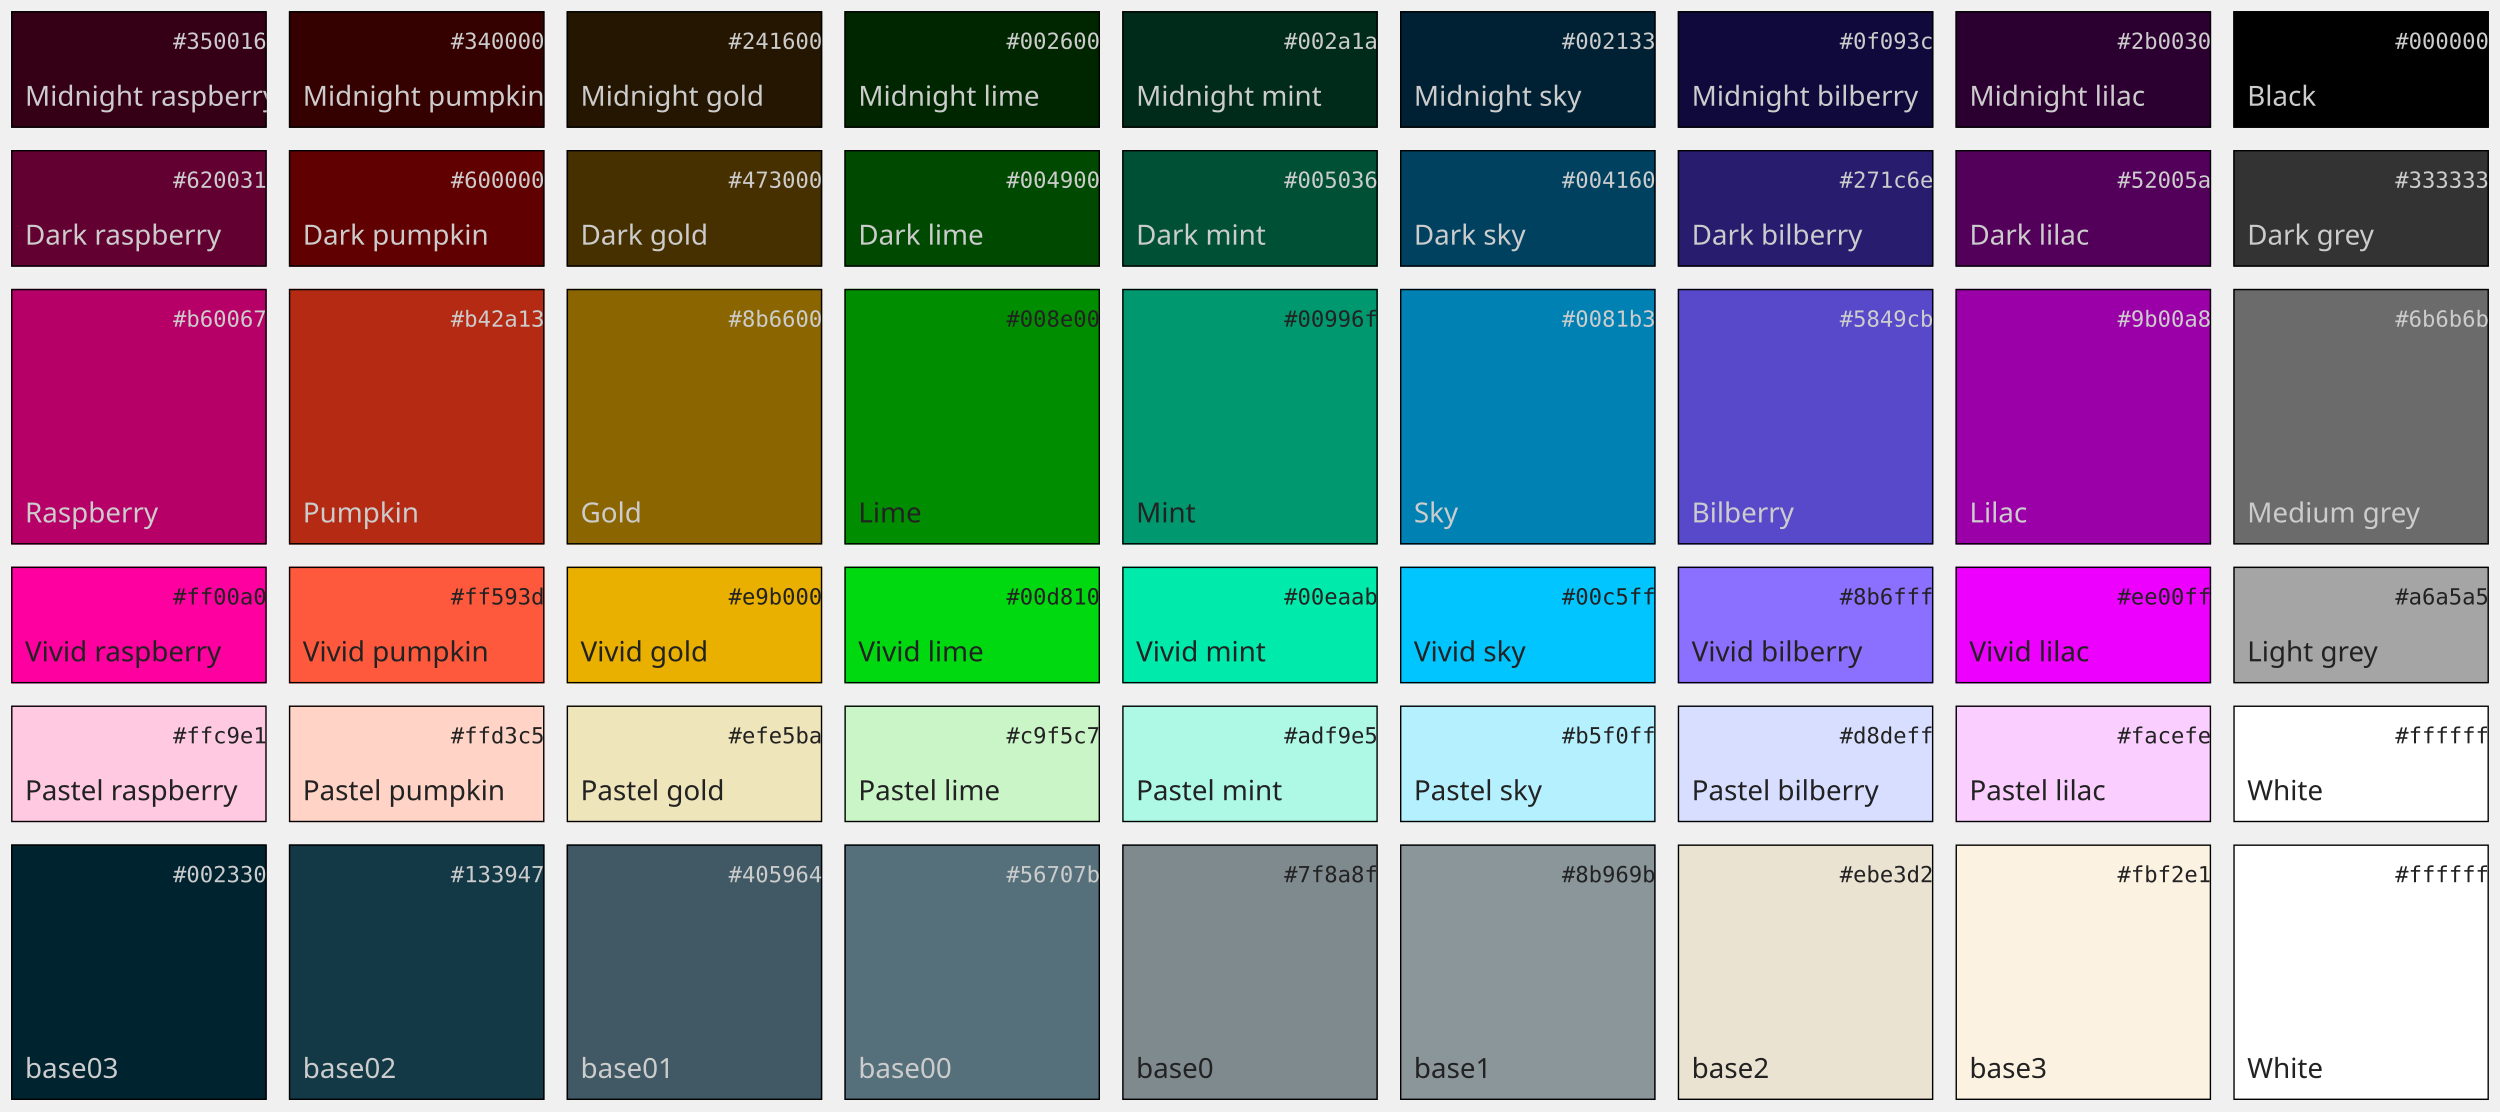
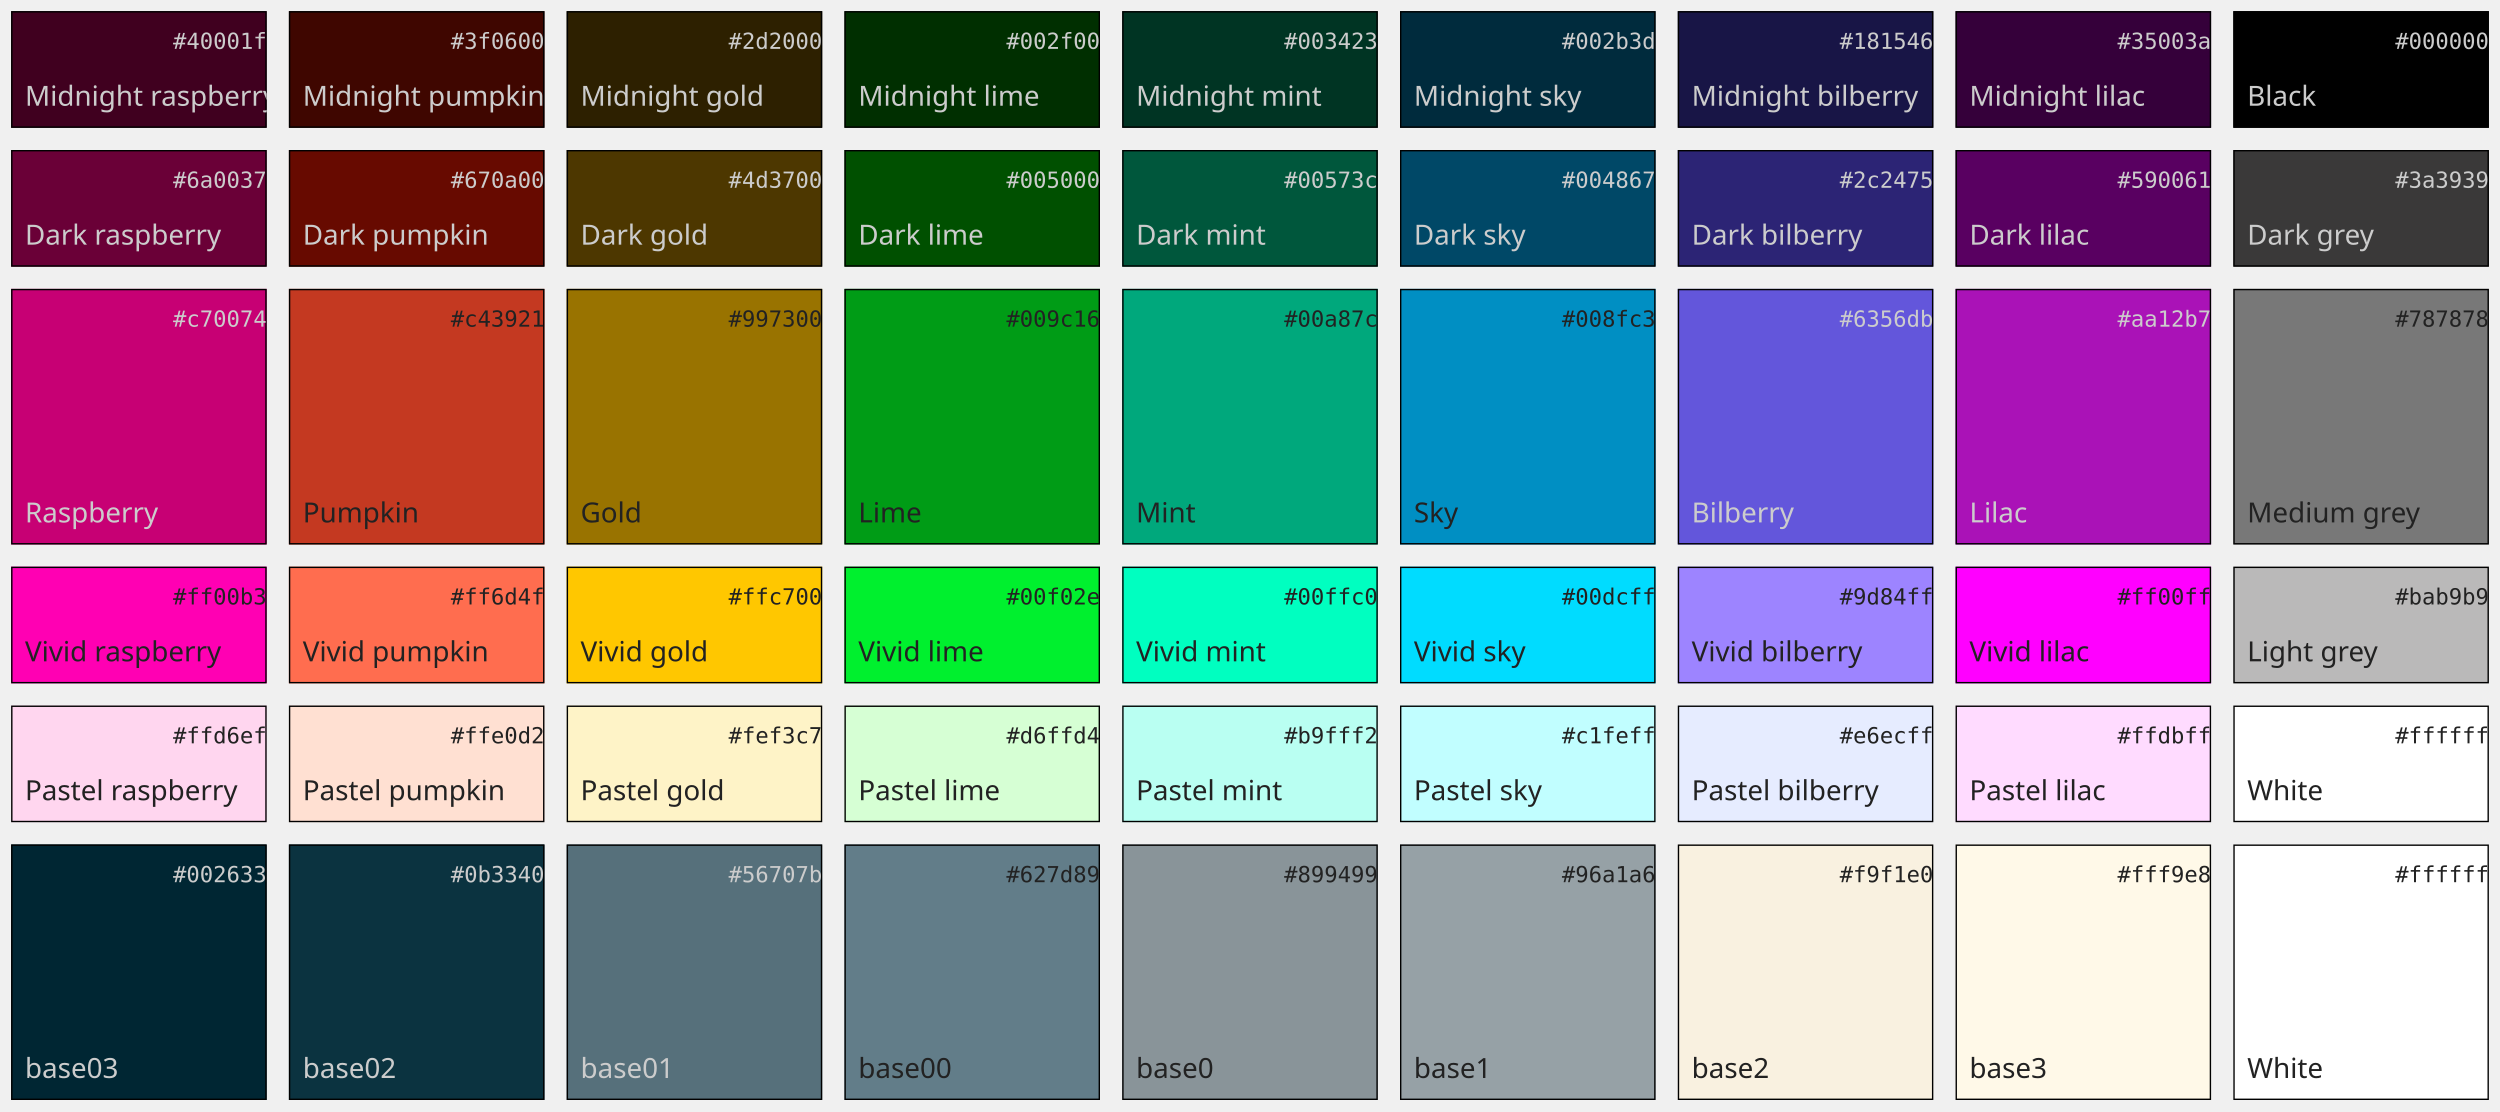
<svg xmlns="http://www.w3.org/2000/svg" viewBox="0 0 900 400.0">
  <style type="text/css">
svg {
	font-family: sans-serif;
	font-size: 10px;
}
svg.palette rect {
	stroke: #000;
	stroke-width: 1px;
}
svg.palette text.hex {
	font-size: 80%;
	font-family: monospace;
}
svg.palette text.label {
	dominant-baseline: text-bottom;
}
.dark text {
	fill: #ccc;
}
.light text {
	fill: #222;
}
</style>
  <svg x="4" y="4" width="92" height="42.0" class="palette dark">
-     <rect x="0" y="0" width="100%" height="100%" fill="#350016" />
-     <text x="100%" y="1.2em" text-anchor="end" class="hex">
-       <tspan dx="-0.5em" dy="0.5em">#350016</tspan>
+     <rect x="0" y="0" width="100%" height="100%" fill="#40001f" />
+     <text x="100%" y="1.2em" text-anchor="end" class="hex">
+       <tspan dx="-0.5em" dy="0.5em">#40001f</tspan>
    </text>
    <text x="0" y="100%" text-anchor="start" class="label">
      <tspan dy="-0.5em" dx="0.5em">Midnight raspberry</tspan>
    </text>
  </svg>
  <svg x="104" y="4" width="92" height="42.0" class="palette dark">
-     <rect x="0" y="0" width="100%" height="100%" fill="#340000" />
-     <text x="100%" y="1.2em" text-anchor="end" class="hex">
-       <tspan dx="-0.5em" dy="0.5em">#340000</tspan>
+     <rect x="0" y="0" width="100%" height="100%" fill="#3f0600" />
+     <text x="100%" y="1.2em" text-anchor="end" class="hex">
+       <tspan dx="-0.5em" dy="0.5em">#3f0600</tspan>
    </text>
    <text x="0" y="100%" text-anchor="start" class="label">
      <tspan dy="-0.5em" dx="0.5em">Midnight pumpkin</tspan>
    </text>
  </svg>
  <svg x="204" y="4" width="92" height="42.0" class="palette dark">
-     <rect x="0" y="0" width="100%" height="100%" fill="#241600" />
-     <text x="100%" y="1.2em" text-anchor="end" class="hex">
-       <tspan dx="-0.5em" dy="0.5em">#241600</tspan>
+     <rect x="0" y="0" width="100%" height="100%" fill="#2d2000" />
+     <text x="100%" y="1.2em" text-anchor="end" class="hex">
+       <tspan dx="-0.5em" dy="0.5em">#2d2000</tspan>
    </text>
    <text x="0" y="100%" text-anchor="start" class="label">
      <tspan dy="-0.5em" dx="0.5em">Midnight gold</tspan>
    </text>
  </svg>
  <svg x="304" y="4" width="92" height="42.0" class="palette dark">
-     <rect x="0" y="0" width="100%" height="100%" fill="#002600" />
-     <text x="100%" y="1.2em" text-anchor="end" class="hex">
-       <tspan dx="-0.5em" dy="0.5em">#002600</tspan>
+     <rect x="0" y="0" width="100%" height="100%" fill="#002f00" />
+     <text x="100%" y="1.2em" text-anchor="end" class="hex">
+       <tspan dx="-0.5em" dy="0.5em">#002f00</tspan>
    </text>
    <text x="0" y="100%" text-anchor="start" class="label">
      <tspan dy="-0.5em" dx="0.5em">Midnight lime</tspan>
    </text>
  </svg>
  <svg x="404" y="4" width="92" height="42.0" class="palette dark">
-     <rect x="0" y="0" width="100%" height="100%" fill="#002a1a" />
-     <text x="100%" y="1.2em" text-anchor="end" class="hex">
-       <tspan dx="-0.5em" dy="0.5em">#002a1a</tspan>
+     <rect x="0" y="0" width="100%" height="100%" fill="#003423" />
+     <text x="100%" y="1.2em" text-anchor="end" class="hex">
+       <tspan dx="-0.5em" dy="0.5em">#003423</tspan>
    </text>
    <text x="0" y="100%" text-anchor="start" class="label">
      <tspan dy="-0.5em" dx="0.5em">Midnight mint</tspan>
    </text>
  </svg>
  <svg x="504" y="4" width="92" height="42.0" class="palette dark">
-     <rect x="0" y="0" width="100%" height="100%" fill="#002133" />
-     <text x="100%" y="1.2em" text-anchor="end" class="hex">
-       <tspan dx="-0.5em" dy="0.5em">#002133</tspan>
+     <rect x="0" y="0" width="100%" height="100%" fill="#002b3d" />
+     <text x="100%" y="1.2em" text-anchor="end" class="hex">
+       <tspan dx="-0.5em" dy="0.5em">#002b3d</tspan>
    </text>
    <text x="0" y="100%" text-anchor="start" class="label">
      <tspan dy="-0.5em" dx="0.5em">Midnight sky</tspan>
    </text>
  </svg>
  <svg x="604" y="4" width="92" height="42.0" class="palette dark">
-     <rect x="0" y="0" width="100%" height="100%" fill="#0f093c" />
-     <text x="100%" y="1.2em" text-anchor="end" class="hex">
-       <tspan dx="-0.5em" dy="0.5em">#0f093c</tspan>
+     <rect x="0" y="0" width="100%" height="100%" fill="#181546" />
+     <text x="100%" y="1.2em" text-anchor="end" class="hex">
+       <tspan dx="-0.5em" dy="0.5em">#181546</tspan>
    </text>
    <text x="0" y="100%" text-anchor="start" class="label">
      <tspan dy="-0.5em" dx="0.5em">Midnight bilberry</tspan>
    </text>
  </svg>
  <svg x="704" y="4" width="92" height="42.0" class="palette dark">
-     <rect x="0" y="0" width="100%" height="100%" fill="#2b0030" />
-     <text x="100%" y="1.2em" text-anchor="end" class="hex">
-       <tspan dx="-0.5em" dy="0.5em">#2b0030</tspan>
+     <rect x="0" y="0" width="100%" height="100%" fill="#35003a" />
+     <text x="100%" y="1.2em" text-anchor="end" class="hex">
+       <tspan dx="-0.5em" dy="0.5em">#35003a</tspan>
    </text>
    <text x="0" y="100%" text-anchor="start" class="label">
      <tspan dy="-0.5em" dx="0.5em">Midnight lilac</tspan>
    </text>
  </svg>
  <svg x="804" y="4" width="92" height="42.0" class="palette dark">
    <rect x="0" y="0" width="100%" height="100%" fill="#000000" />
    <text x="100%" y="1.2em" text-anchor="end" class="hex">
      <tspan dx="-0.5em" dy="0.5em">#000000</tspan>
    </text>
    <text x="0" y="100%" text-anchor="start" class="label">
      <tspan dy="-0.5em" dx="0.5em">Black</tspan>
    </text>
  </svg>
  <svg x="4" y="54.0" width="92" height="42.0" class="palette dark">
-     <rect x="0" y="0" width="100%" height="100%" fill="#620031" />
-     <text x="100%" y="1.2em" text-anchor="end" class="hex">
-       <tspan dx="-0.5em" dy="0.5em">#620031</tspan>
+     <rect x="0" y="0" width="100%" height="100%" fill="#6a0037" />
+     <text x="100%" y="1.2em" text-anchor="end" class="hex">
+       <tspan dx="-0.5em" dy="0.5em">#6a0037</tspan>
    </text>
    <text x="0" y="100%" text-anchor="start" class="label">
      <tspan dy="-0.5em" dx="0.5em">Dark raspberry</tspan>
    </text>
  </svg>
  <svg x="104" y="54.0" width="92" height="42.0" class="palette dark">
-     <rect x="0" y="0" width="100%" height="100%" fill="#600000" />
-     <text x="100%" y="1.2em" text-anchor="end" class="hex">
-       <tspan dx="-0.5em" dy="0.5em">#600000</tspan>
+     <rect x="0" y="0" width="100%" height="100%" fill="#670a00" />
+     <text x="100%" y="1.2em" text-anchor="end" class="hex">
+       <tspan dx="-0.5em" dy="0.5em">#670a00</tspan>
    </text>
    <text x="0" y="100%" text-anchor="start" class="label">
      <tspan dy="-0.5em" dx="0.5em">Dark pumpkin</tspan>
    </text>
  </svg>
  <svg x="204" y="54.0" width="92" height="42.0" class="palette dark">
-     <rect x="0" y="0" width="100%" height="100%" fill="#473000" />
-     <text x="100%" y="1.2em" text-anchor="end" class="hex">
-       <tspan dx="-0.5em" dy="0.5em">#473000</tspan>
+     <rect x="0" y="0" width="100%" height="100%" fill="#4d3700" />
+     <text x="100%" y="1.2em" text-anchor="end" class="hex">
+       <tspan dx="-0.5em" dy="0.5em">#4d3700</tspan>
    </text>
    <text x="0" y="100%" text-anchor="start" class="label">
      <tspan dy="-0.5em" dx="0.5em">Dark gold</tspan>
    </text>
  </svg>
  <svg x="304" y="54.0" width="92" height="42.0" class="palette dark">
-     <rect x="0" y="0" width="100%" height="100%" fill="#004900" />
-     <text x="100%" y="1.2em" text-anchor="end" class="hex">
-       <tspan dx="-0.5em" dy="0.5em">#004900</tspan>
+     <rect x="0" y="0" width="100%" height="100%" fill="#005000" />
+     <text x="100%" y="1.2em" text-anchor="end" class="hex">
+       <tspan dx="-0.5em" dy="0.5em">#005000</tspan>
    </text>
    <text x="0" y="100%" text-anchor="start" class="label">
      <tspan dy="-0.5em" dx="0.5em">Dark lime</tspan>
    </text>
  </svg>
  <svg x="404" y="54.0" width="92" height="42.0" class="palette dark">
-     <rect x="0" y="0" width="100%" height="100%" fill="#005036" />
-     <text x="100%" y="1.2em" text-anchor="end" class="hex">
-       <tspan dx="-0.5em" dy="0.5em">#005036</tspan>
+     <rect x="0" y="0" width="100%" height="100%" fill="#00573c" />
+     <text x="100%" y="1.2em" text-anchor="end" class="hex">
+       <tspan dx="-0.5em" dy="0.5em">#00573c</tspan>
    </text>
    <text x="0" y="100%" text-anchor="start" class="label">
      <tspan dy="-0.5em" dx="0.5em">Dark mint</tspan>
    </text>
  </svg>
  <svg x="504" y="54.0" width="92" height="42.0" class="palette dark">
-     <rect x="0" y="0" width="100%" height="100%" fill="#004160" />
-     <text x="100%" y="1.2em" text-anchor="end" class="hex">
-       <tspan dx="-0.5em" dy="0.5em">#004160</tspan>
+     <rect x="0" y="0" width="100%" height="100%" fill="#004867" />
+     <text x="100%" y="1.2em" text-anchor="end" class="hex">
+       <tspan dx="-0.5em" dy="0.5em">#004867</tspan>
    </text>
    <text x="0" y="100%" text-anchor="start" class="label">
      <tspan dy="-0.5em" dx="0.5em">Dark sky</tspan>
    </text>
  </svg>
  <svg x="604" y="54.0" width="92" height="42.0" class="palette dark">
-     <rect x="0" y="0" width="100%" height="100%" fill="#271c6e" />
-     <text x="100%" y="1.2em" text-anchor="end" class="hex">
-       <tspan dx="-0.5em" dy="0.5em">#271c6e</tspan>
+     <rect x="0" y="0" width="100%" height="100%" fill="#2c2475" />
+     <text x="100%" y="1.2em" text-anchor="end" class="hex">
+       <tspan dx="-0.5em" dy="0.5em">#2c2475</tspan>
    </text>
    <text x="0" y="100%" text-anchor="start" class="label">
      <tspan dy="-0.5em" dx="0.5em">Dark bilberry</tspan>
    </text>
  </svg>
  <svg x="704" y="54.0" width="92" height="42.0" class="palette dark">
-     <rect x="0" y="0" width="100%" height="100%" fill="#52005a" />
-     <text x="100%" y="1.2em" text-anchor="end" class="hex">
-       <tspan dx="-0.5em" dy="0.5em">#52005a</tspan>
+     <rect x="0" y="0" width="100%" height="100%" fill="#590061" />
+     <text x="100%" y="1.2em" text-anchor="end" class="hex">
+       <tspan dx="-0.5em" dy="0.5em">#590061</tspan>
    </text>
    <text x="0" y="100%" text-anchor="start" class="label">
      <tspan dy="-0.5em" dx="0.5em">Dark lilac</tspan>
    </text>
  </svg>
  <svg x="804" y="54.0" width="92" height="42.0" class="palette dark">
-     <rect x="0" y="0" width="100%" height="100%" fill="#333333" />
-     <text x="100%" y="1.2em" text-anchor="end" class="hex">
-       <tspan dx="-0.5em" dy="0.5em">#333333</tspan>
+     <rect x="0" y="0" width="100%" height="100%" fill="#3a3939" />
+     <text x="100%" y="1.2em" text-anchor="end" class="hex">
+       <tspan dx="-0.5em" dy="0.5em">#3a3939</tspan>
    </text>
    <text x="0" y="100%" text-anchor="start" class="label">
      <tspan dy="-0.5em" dx="0.5em">Dark grey</tspan>
    </text>
  </svg>
  <svg x="4" y="104.0" width="92" height="92" class="palette dark">
-     <rect x="0" y="0" width="100%" height="100%" fill="#b60067" />
-     <text x="100%" y="1.2em" text-anchor="end" class="hex">
-       <tspan dx="-0.5em" dy="0.5em">#b60067</tspan>
+     <rect x="0" y="0" width="100%" height="100%" fill="#c70074" />
+     <text x="100%" y="1.2em" text-anchor="end" class="hex">
+       <tspan dx="-0.5em" dy="0.5em">#c70074</tspan>
    </text>
    <text x="0" y="100%" text-anchor="start" class="label">
      <tspan dy="-0.5em" dx="0.5em">Raspberry</tspan>
    </text>
  </svg>
-   <svg x="104" y="104.0" width="92" height="92" class="palette dark">
-     <rect x="0" y="0" width="100%" height="100%" fill="#b42a13" />
-     <text x="100%" y="1.2em" text-anchor="end" class="hex">
-       <tspan dx="-0.5em" dy="0.5em">#b42a13</tspan>
+   <svg x="104" y="104.0" width="92" height="92" class="palette light">
+     <rect x="0" y="0" width="100%" height="100%" fill="#c43921" />
+     <text x="100%" y="1.2em" text-anchor="end" class="hex">
+       <tspan dx="-0.5em" dy="0.5em">#c43921</tspan>
    </text>
    <text x="0" y="100%" text-anchor="start" class="label">
      <tspan dy="-0.5em" dx="0.5em">Pumpkin</tspan>
    </text>
  </svg>
-   <svg x="204" y="104.0" width="92" height="92" class="palette dark">
-     <rect x="0" y="0" width="100%" height="100%" fill="#8b6600" />
-     <text x="100%" y="1.2em" text-anchor="end" class="hex">
-       <tspan dx="-0.5em" dy="0.5em">#8b6600</tspan>
+   <svg x="204" y="104.0" width="92" height="92" class="palette light">
+     <rect x="0" y="0" width="100%" height="100%" fill="#997300" />
+     <text x="100%" y="1.2em" text-anchor="end" class="hex">
+       <tspan dx="-0.5em" dy="0.5em">#997300</tspan>
    </text>
    <text x="0" y="100%" text-anchor="start" class="label">
      <tspan dy="-0.5em" dx="0.5em">Gold</tspan>
    </text>
  </svg>
  <svg x="304" y="104.0" width="92" height="92" class="palette light">
-     <rect x="0" y="0" width="100%" height="100%" fill="#008e00" />
-     <text x="100%" y="1.2em" text-anchor="end" class="hex">
-       <tspan dx="-0.5em" dy="0.5em">#008e00</tspan>
+     <rect x="0" y="0" width="100%" height="100%" fill="#009c16" />
+     <text x="100%" y="1.2em" text-anchor="end" class="hex">
+       <tspan dx="-0.5em" dy="0.5em">#009c16</tspan>
    </text>
    <text x="0" y="100%" text-anchor="start" class="label">
      <tspan dy="-0.5em" dx="0.5em">Lime</tspan>
    </text>
  </svg>
  <svg x="404" y="104.0" width="92" height="92" class="palette light">
-     <rect x="0" y="0" width="100%" height="100%" fill="#00996f" />
-     <text x="100%" y="1.2em" text-anchor="end" class="hex">
-       <tspan dx="-0.5em" dy="0.5em">#00996f</tspan>
+     <rect x="0" y="0" width="100%" height="100%" fill="#00a87c" />
+     <text x="100%" y="1.2em" text-anchor="end" class="hex">
+       <tspan dx="-0.5em" dy="0.5em">#00a87c</tspan>
    </text>
    <text x="0" y="100%" text-anchor="start" class="label">
      <tspan dy="-0.5em" dx="0.5em">Mint</tspan>
    </text>
  </svg>
-   <svg x="504" y="104.0" width="92" height="92" class="palette dark">
-     <rect x="0" y="0" width="100%" height="100%" fill="#0081b3" />
-     <text x="100%" y="1.2em" text-anchor="end" class="hex">
-       <tspan dx="-0.5em" dy="0.5em">#0081b3</tspan>
+   <svg x="504" y="104.0" width="92" height="92" class="palette light">
+     <rect x="0" y="0" width="100%" height="100%" fill="#008fc3" />
+     <text x="100%" y="1.2em" text-anchor="end" class="hex">
+       <tspan dx="-0.5em" dy="0.5em">#008fc3</tspan>
    </text>
    <text x="0" y="100%" text-anchor="start" class="label">
      <tspan dy="-0.5em" dx="0.5em">Sky</tspan>
    </text>
  </svg>
  <svg x="604" y="104.0" width="92" height="92" class="palette dark">
-     <rect x="0" y="0" width="100%" height="100%" fill="#5849cb" />
-     <text x="100%" y="1.2em" text-anchor="end" class="hex">
-       <tspan dx="-0.5em" dy="0.5em">#5849cb</tspan>
+     <rect x="0" y="0" width="100%" height="100%" fill="#6356db" />
+     <text x="100%" y="1.2em" text-anchor="end" class="hex">
+       <tspan dx="-0.5em" dy="0.5em">#6356db</tspan>
    </text>
    <text x="0" y="100%" text-anchor="start" class="label">
      <tspan dy="-0.5em" dx="0.5em">Bilberry</tspan>
    </text>
  </svg>
  <svg x="704" y="104.0" width="92" height="92" class="palette dark">
-     <rect x="0" y="0" width="100%" height="100%" fill="#9b00a8" />
-     <text x="100%" y="1.2em" text-anchor="end" class="hex">
-       <tspan dx="-0.5em" dy="0.5em">#9b00a8</tspan>
+     <rect x="0" y="0" width="100%" height="100%" fill="#aa12b7" />
+     <text x="100%" y="1.2em" text-anchor="end" class="hex">
+       <tspan dx="-0.5em" dy="0.5em">#aa12b7</tspan>
    </text>
    <text x="0" y="100%" text-anchor="start" class="label">
      <tspan dy="-0.5em" dx="0.5em">Lilac</tspan>
    </text>
  </svg>
-   <svg x="804" y="104.0" width="92" height="92" class="palette dark">
-     <rect x="0" y="0" width="100%" height="100%" fill="#6b6b6b" />
-     <text x="100%" y="1.2em" text-anchor="end" class="hex">
-       <tspan dx="-0.5em" dy="0.5em">#6b6b6b</tspan>
+   <svg x="804" y="104.0" width="92" height="92" class="palette light">
+     <rect x="0" y="0" width="100%" height="100%" fill="#787878" />
+     <text x="100%" y="1.2em" text-anchor="end" class="hex">
+       <tspan dx="-0.5em" dy="0.5em">#787878</tspan>
    </text>
    <text x="0" y="100%" text-anchor="start" class="label">
      <tspan dy="-0.5em" dx="0.5em">Medium grey</tspan>
    </text>
  </svg>
  <svg x="4" y="204.0" width="92" height="42.0" class="palette light">
-     <rect x="0" y="0" width="100%" height="100%" fill="#ff00a0" />
-     <text x="100%" y="1.2em" text-anchor="end" class="hex">
-       <tspan dx="-0.5em" dy="0.5em">#ff00a0</tspan>
+     <rect x="0" y="0" width="100%" height="100%" fill="#ff00b3" />
+     <text x="100%" y="1.2em" text-anchor="end" class="hex">
+       <tspan dx="-0.5em" dy="0.5em">#ff00b3</tspan>
    </text>
    <text x="0" y="100%" text-anchor="start" class="label">
      <tspan dy="-0.5em" dx="0.5em">Vivid raspberry</tspan>
    </text>
  </svg>
  <svg x="104" y="204.0" width="92" height="42.0" class="palette light">
-     <rect x="0" y="0" width="100%" height="100%" fill="#ff593d" />
-     <text x="100%" y="1.2em" text-anchor="end" class="hex">
-       <tspan dx="-0.5em" dy="0.5em">#ff593d</tspan>
+     <rect x="0" y="0" width="100%" height="100%" fill="#ff6d4f" />
+     <text x="100%" y="1.2em" text-anchor="end" class="hex">
+       <tspan dx="-0.5em" dy="0.5em">#ff6d4f</tspan>
    </text>
    <text x="0" y="100%" text-anchor="start" class="label">
      <tspan dy="-0.5em" dx="0.5em">Vivid pumpkin</tspan>
    </text>
  </svg>
  <svg x="204" y="204.0" width="92" height="42.0" class="palette light">
-     <rect x="0" y="0" width="100%" height="100%" fill="#e9b000" />
-     <text x="100%" y="1.2em" text-anchor="end" class="hex">
-       <tspan dx="-0.5em" dy="0.5em">#e9b000</tspan>
+     <rect x="0" y="0" width="100%" height="100%" fill="#ffc700" />
+     <text x="100%" y="1.2em" text-anchor="end" class="hex">
+       <tspan dx="-0.5em" dy="0.5em">#ffc700</tspan>
    </text>
    <text x="0" y="100%" text-anchor="start" class="label">
      <tspan dy="-0.5em" dx="0.5em">Vivid gold</tspan>
    </text>
  </svg>
  <svg x="304" y="204.0" width="92" height="42.0" class="palette light">
-     <rect x="0" y="0" width="100%" height="100%" fill="#00d810" />
-     <text x="100%" y="1.2em" text-anchor="end" class="hex">
-       <tspan dx="-0.5em" dy="0.5em">#00d810</tspan>
+     <rect x="0" y="0" width="100%" height="100%" fill="#00f02e" />
+     <text x="100%" y="1.2em" text-anchor="end" class="hex">
+       <tspan dx="-0.5em" dy="0.5em">#00f02e</tspan>
    </text>
    <text x="0" y="100%" text-anchor="start" class="label">
      <tspan dy="-0.5em" dx="0.5em">Vivid lime</tspan>
    </text>
  </svg>
  <svg x="404" y="204.0" width="92" height="42.0" class="palette light">
-     <rect x="0" y="0" width="100%" height="100%" fill="#00eaab" />
-     <text x="100%" y="1.2em" text-anchor="end" class="hex">
-       <tspan dx="-0.5em" dy="0.5em">#00eaab</tspan>
+     <rect x="0" y="0" width="100%" height="100%" fill="#00ffc0" />
+     <text x="100%" y="1.2em" text-anchor="end" class="hex">
+       <tspan dx="-0.5em" dy="0.5em">#00ffc0</tspan>
    </text>
    <text x="0" y="100%" text-anchor="start" class="label">
      <tspan dy="-0.5em" dx="0.5em">Vivid mint</tspan>
    </text>
  </svg>
  <svg x="504" y="204.0" width="92" height="42.0" class="palette light">
-     <rect x="0" y="0" width="100%" height="100%" fill="#00c5ff" />
-     <text x="100%" y="1.2em" text-anchor="end" class="hex">
-       <tspan dx="-0.5em" dy="0.5em">#00c5ff</tspan>
+     <rect x="0" y="0" width="100%" height="100%" fill="#00dcff" />
+     <text x="100%" y="1.2em" text-anchor="end" class="hex">
+       <tspan dx="-0.5em" dy="0.5em">#00dcff</tspan>
    </text>
    <text x="0" y="100%" text-anchor="start" class="label">
      <tspan dy="-0.5em" dx="0.5em">Vivid sky</tspan>
    </text>
  </svg>
  <svg x="604" y="204.0" width="92" height="42.0" class="palette light">
-     <rect x="0" y="0" width="100%" height="100%" fill="#8b6fff" />
-     <text x="100%" y="1.2em" text-anchor="end" class="hex">
-       <tspan dx="-0.5em" dy="0.5em">#8b6fff</tspan>
+     <rect x="0" y="0" width="100%" height="100%" fill="#9d84ff" />
+     <text x="100%" y="1.2em" text-anchor="end" class="hex">
+       <tspan dx="-0.5em" dy="0.5em">#9d84ff</tspan>
    </text>
    <text x="0" y="100%" text-anchor="start" class="label">
      <tspan dy="-0.5em" dx="0.5em">Vivid bilberry</tspan>
    </text>
  </svg>
  <svg x="704" y="204.0" width="92" height="42.0" class="palette light">
-     <rect x="0" y="0" width="100%" height="100%" fill="#ee00ff" />
-     <text x="100%" y="1.2em" text-anchor="end" class="hex">
-       <tspan dx="-0.5em" dy="0.5em">#ee00ff</tspan>
+     <rect x="0" y="0" width="100%" height="100%" fill="#ff00ff" />
+     <text x="100%" y="1.2em" text-anchor="end" class="hex">
+       <tspan dx="-0.5em" dy="0.5em">#ff00ff</tspan>
    </text>
    <text x="0" y="100%" text-anchor="start" class="label">
      <tspan dy="-0.5em" dx="0.5em">Vivid lilac</tspan>
    </text>
  </svg>
  <svg x="804" y="204.0" width="92" height="42.0" class="palette light">
-     <rect x="0" y="0" width="100%" height="100%" fill="#a6a5a5" />
-     <text x="100%" y="1.2em" text-anchor="end" class="hex">
-       <tspan dx="-0.5em" dy="0.5em">#a6a5a5</tspan>
+     <rect x="0" y="0" width="100%" height="100%" fill="#bab9b9" />
+     <text x="100%" y="1.2em" text-anchor="end" class="hex">
+       <tspan dx="-0.5em" dy="0.5em">#bab9b9</tspan>
    </text>
    <text x="0" y="100%" text-anchor="start" class="label">
      <tspan dy="-0.5em" dx="0.5em">Light grey</tspan>
    </text>
  </svg>
  <svg x="4" y="254.0" width="92" height="42.0" class="palette light">
-     <rect x="0" y="0" width="100%" height="100%" fill="#ffc9e1" />
-     <text x="100%" y="1.2em" text-anchor="end" class="hex">
-       <tspan dx="-0.5em" dy="0.5em">#ffc9e1</tspan>
+     <rect x="0" y="0" width="100%" height="100%" fill="#ffd6ef" />
+     <text x="100%" y="1.2em" text-anchor="end" class="hex">
+       <tspan dx="-0.5em" dy="0.5em">#ffd6ef</tspan>
    </text>
    <text x="0" y="100%" text-anchor="start" class="label">
      <tspan dy="-0.5em" dx="0.5em">Pastel raspberry</tspan>
    </text>
  </svg>
  <svg x="104" y="254.0" width="92" height="42.0" class="palette light">
-     <rect x="0" y="0" width="100%" height="100%" fill="#ffd3c5" />
-     <text x="100%" y="1.2em" text-anchor="end" class="hex">
-       <tspan dx="-0.5em" dy="0.5em">#ffd3c5</tspan>
+     <rect x="0" y="0" width="100%" height="100%" fill="#ffe0d2" />
+     <text x="100%" y="1.2em" text-anchor="end" class="hex">
+       <tspan dx="-0.5em" dy="0.5em">#ffe0d2</tspan>
    </text>
    <text x="0" y="100%" text-anchor="start" class="label">
      <tspan dy="-0.5em" dx="0.5em">Pastel pumpkin</tspan>
    </text>
  </svg>
  <svg x="204" y="254.0" width="92" height="42.0" class="palette light">
-     <rect x="0" y="0" width="100%" height="100%" fill="#efe5ba" />
-     <text x="100%" y="1.2em" text-anchor="end" class="hex">
-       <tspan dx="-0.5em" dy="0.5em">#efe5ba</tspan>
+     <rect x="0" y="0" width="100%" height="100%" fill="#fef3c7" />
+     <text x="100%" y="1.2em" text-anchor="end" class="hex">
+       <tspan dx="-0.5em" dy="0.5em">#fef3c7</tspan>
    </text>
    <text x="0" y="100%" text-anchor="start" class="label">
      <tspan dy="-0.5em" dx="0.5em">Pastel gold</tspan>
    </text>
  </svg>
  <svg x="304" y="254.0" width="92" height="42.0" class="palette light">
-     <rect x="0" y="0" width="100%" height="100%" fill="#c9f5c7" />
-     <text x="100%" y="1.2em" text-anchor="end" class="hex">
-       <tspan dx="-0.5em" dy="0.5em">#c9f5c7</tspan>
+     <rect x="0" y="0" width="100%" height="100%" fill="#d6ffd4" />
+     <text x="100%" y="1.2em" text-anchor="end" class="hex">
+       <tspan dx="-0.5em" dy="0.5em">#d6ffd4</tspan>
    </text>
    <text x="0" y="100%" text-anchor="start" class="label">
      <tspan dy="-0.5em" dx="0.5em">Pastel lime</tspan>
    </text>
  </svg>
  <svg x="404" y="254.0" width="92" height="42.0" class="palette light">
-     <rect x="0" y="0" width="100%" height="100%" fill="#adf9e5" />
-     <text x="100%" y="1.2em" text-anchor="end" class="hex">
-       <tspan dx="-0.5em" dy="0.5em">#adf9e5</tspan>
+     <rect x="0" y="0" width="100%" height="100%" fill="#b9fff2" />
+     <text x="100%" y="1.2em" text-anchor="end" class="hex">
+       <tspan dx="-0.5em" dy="0.5em">#b9fff2</tspan>
    </text>
    <text x="0" y="100%" text-anchor="start" class="label">
      <tspan dy="-0.5em" dx="0.5em">Pastel mint</tspan>
    </text>
  </svg>
  <svg x="504" y="254.0" width="92" height="42.0" class="palette light">
-     <rect x="0" y="0" width="100%" height="100%" fill="#b5f0ff" />
-     <text x="100%" y="1.2em" text-anchor="end" class="hex">
-       <tspan dx="-0.5em" dy="0.5em">#b5f0ff</tspan>
+     <rect x="0" y="0" width="100%" height="100%" fill="#c1feff" />
+     <text x="100%" y="1.2em" text-anchor="end" class="hex">
+       <tspan dx="-0.5em" dy="0.5em">#c1feff</tspan>
    </text>
    <text x="0" y="100%" text-anchor="start" class="label">
      <tspan dy="-0.5em" dx="0.5em">Pastel sky</tspan>
    </text>
  </svg>
  <svg x="604" y="254.0" width="92" height="42.0" class="palette light">
-     <rect x="0" y="0" width="100%" height="100%" fill="#d8deff" />
-     <text x="100%" y="1.2em" text-anchor="end" class="hex">
-       <tspan dx="-0.5em" dy="0.5em">#d8deff</tspan>
+     <rect x="0" y="0" width="100%" height="100%" fill="#e6ecff" />
+     <text x="100%" y="1.2em" text-anchor="end" class="hex">
+       <tspan dx="-0.5em" dy="0.5em">#e6ecff</tspan>
    </text>
    <text x="0" y="100%" text-anchor="start" class="label">
      <tspan dy="-0.5em" dx="0.5em">Pastel bilberry</tspan>
    </text>
  </svg>
  <svg x="704" y="254.0" width="92" height="42.0" class="palette light">
-     <rect x="0" y="0" width="100%" height="100%" fill="#facefe" />
-     <text x="100%" y="1.2em" text-anchor="end" class="hex">
-       <tspan dx="-0.5em" dy="0.5em">#facefe</tspan>
+     <rect x="0" y="0" width="100%" height="100%" fill="#ffdbff" />
+     <text x="100%" y="1.2em" text-anchor="end" class="hex">
+       <tspan dx="-0.5em" dy="0.5em">#ffdbff</tspan>
    </text>
    <text x="0" y="100%" text-anchor="start" class="label">
      <tspan dy="-0.5em" dx="0.5em">Pastel lilac</tspan>
    </text>
  </svg>
  <svg x="804" y="254.0" width="92" height="42.0" class="palette light">
    <rect x="0" y="0" width="100%" height="100%" fill="#ffffff" />
    <text x="100%" y="1.2em" text-anchor="end" class="hex">
      <tspan dx="-0.5em" dy="0.5em">#ffffff</tspan>
    </text>
    <text x="0" y="100%" text-anchor="start" class="label">
      <tspan dy="-0.5em" dx="0.5em">White</tspan>
    </text>
  </svg>
  <svg x="4" y="304.0" width="92" height="92" class="palette dark">
-     <rect x="0" y="0" width="100%" height="100%" fill="#002330" />
-     <text x="100%" y="1.2em" text-anchor="end" class="hex">
-       <tspan dx="-0.5em" dy="0.5em">#002330</tspan>
+     <rect x="0" y="0" width="100%" height="100%" fill="#002633" />
+     <text x="100%" y="1.2em" text-anchor="end" class="hex">
+       <tspan dx="-0.5em" dy="0.5em">#002633</tspan>
    </text>
    <text x="0" y="100%" text-anchor="start" class="label">
      <tspan dy="-0.5em" dx="0.5em">base03</tspan>
    </text>
  </svg>
  <svg x="104" y="304.0" width="92" height="92" class="palette dark">
-     <rect x="0" y="0" width="100%" height="100%" fill="#133947" />
-     <text x="100%" y="1.2em" text-anchor="end" class="hex">
-       <tspan dx="-0.5em" dy="0.5em">#133947</tspan>
+     <rect x="0" y="0" width="100%" height="100%" fill="#0b3340" />
+     <text x="100%" y="1.2em" text-anchor="end" class="hex">
+       <tspan dx="-0.5em" dy="0.5em">#0b3340</tspan>
    </text>
    <text x="0" y="100%" text-anchor="start" class="label">
      <tspan dy="-0.5em" dx="0.5em">base02</tspan>
    </text>
  </svg>
  <svg x="204" y="304.0" width="92" height="92" class="palette dark">
-     <rect x="0" y="0" width="100%" height="100%" fill="#405964" />
-     <text x="100%" y="1.2em" text-anchor="end" class="hex">
-       <tspan dx="-0.5em" dy="0.5em">#405964</tspan>
+     <rect x="0" y="0" width="100%" height="100%" fill="#56707b" />
+     <text x="100%" y="1.2em" text-anchor="end" class="hex">
+       <tspan dx="-0.5em" dy="0.5em">#56707b</tspan>
    </text>
    <text x="0" y="100%" text-anchor="start" class="label">
      <tspan dy="-0.5em" dx="0.5em">base01</tspan>
    </text>
  </svg>
-   <svg x="304" y="304.0" width="92" height="92" class="palette dark">
-     <rect x="0" y="0" width="100%" height="100%" fill="#56707b" />
-     <text x="100%" y="1.2em" text-anchor="end" class="hex">
-       <tspan dx="-0.5em" dy="0.5em">#56707b</tspan>
+   <svg x="304" y="304.0" width="92" height="92" class="palette light">
+     <rect x="0" y="0" width="100%" height="100%" fill="#627d89" />
+     <text x="100%" y="1.2em" text-anchor="end" class="hex">
+       <tspan dx="-0.5em" dy="0.5em">#627d89</tspan>
    </text>
    <text x="0" y="100%" text-anchor="start" class="label">
      <tspan dy="-0.5em" dx="0.5em">base00</tspan>
    </text>
  </svg>
  <svg x="404" y="304.0" width="92" height="92" class="palette light">
-     <rect x="0" y="0" width="100%" height="100%" fill="#7f8a8f" />
-     <text x="100%" y="1.2em" text-anchor="end" class="hex">
-       <tspan dx="-0.5em" dy="0.5em">#7f8a8f</tspan>
+     <rect x="0" y="0" width="100%" height="100%" fill="#899499" />
+     <text x="100%" y="1.2em" text-anchor="end" class="hex">
+       <tspan dx="-0.5em" dy="0.5em">#899499</tspan>
    </text>
    <text x="0" y="100%" text-anchor="start" class="label">
      <tspan dy="-0.5em" dx="0.5em">base0</tspan>
    </text>
  </svg>
  <svg x="504" y="304.0" width="92" height="92" class="palette light">
-     <rect x="0" y="0" width="100%" height="100%" fill="#8b969b" />
-     <text x="100%" y="1.2em" text-anchor="end" class="hex">
-       <tspan dx="-0.5em" dy="0.5em">#8b969b</tspan>
+     <rect x="0" y="0" width="100%" height="100%" fill="#96a1a6" />
+     <text x="100%" y="1.2em" text-anchor="end" class="hex">
+       <tspan dx="-0.5em" dy="0.5em">#96a1a6</tspan>
    </text>
    <text x="0" y="100%" text-anchor="start" class="label">
      <tspan dy="-0.5em" dx="0.5em">base1</tspan>
    </text>
  </svg>
  <svg x="604" y="304.0" width="92" height="92" class="palette light">
-     <rect x="0" y="0" width="100%" height="100%" fill="#ebe3d2" />
-     <text x="100%" y="1.2em" text-anchor="end" class="hex">
-       <tspan dx="-0.5em" dy="0.5em">#ebe3d2</tspan>
+     <rect x="0" y="0" width="100%" height="100%" fill="#f9f1e0" />
+     <text x="100%" y="1.2em" text-anchor="end" class="hex">
+       <tspan dx="-0.5em" dy="0.5em">#f9f1e0</tspan>
    </text>
    <text x="0" y="100%" text-anchor="start" class="label">
      <tspan dy="-0.5em" dx="0.5em">base2</tspan>
    </text>
  </svg>
  <svg x="704" y="304.0" width="92" height="92" class="palette light">
-     <rect x="0" y="0" width="100%" height="100%" fill="#fbf2e1" />
-     <text x="100%" y="1.2em" text-anchor="end" class="hex">
-       <tspan dx="-0.5em" dy="0.5em">#fbf2e1</tspan>
+     <rect x="0" y="0" width="100%" height="100%" fill="#fff9e8" />
+     <text x="100%" y="1.2em" text-anchor="end" class="hex">
+       <tspan dx="-0.5em" dy="0.5em">#fff9e8</tspan>
    </text>
    <text x="0" y="100%" text-anchor="start" class="label">
      <tspan dy="-0.5em" dx="0.5em">base3</tspan>
    </text>
  </svg>
  <svg x="804" y="304.0" width="92" height="92" class="palette light">
    <rect x="0" y="0" width="100%" height="100%" fill="#ffffff" />
    <text x="100%" y="1.2em" text-anchor="end" class="hex">
      <tspan dx="-0.5em" dy="0.5em">#ffffff</tspan>
    </text>
    <text x="0" y="100%" text-anchor="start" class="label">
      <tspan dy="-0.5em" dx="0.5em">White</tspan>
    </text>
  </svg>
</svg>
